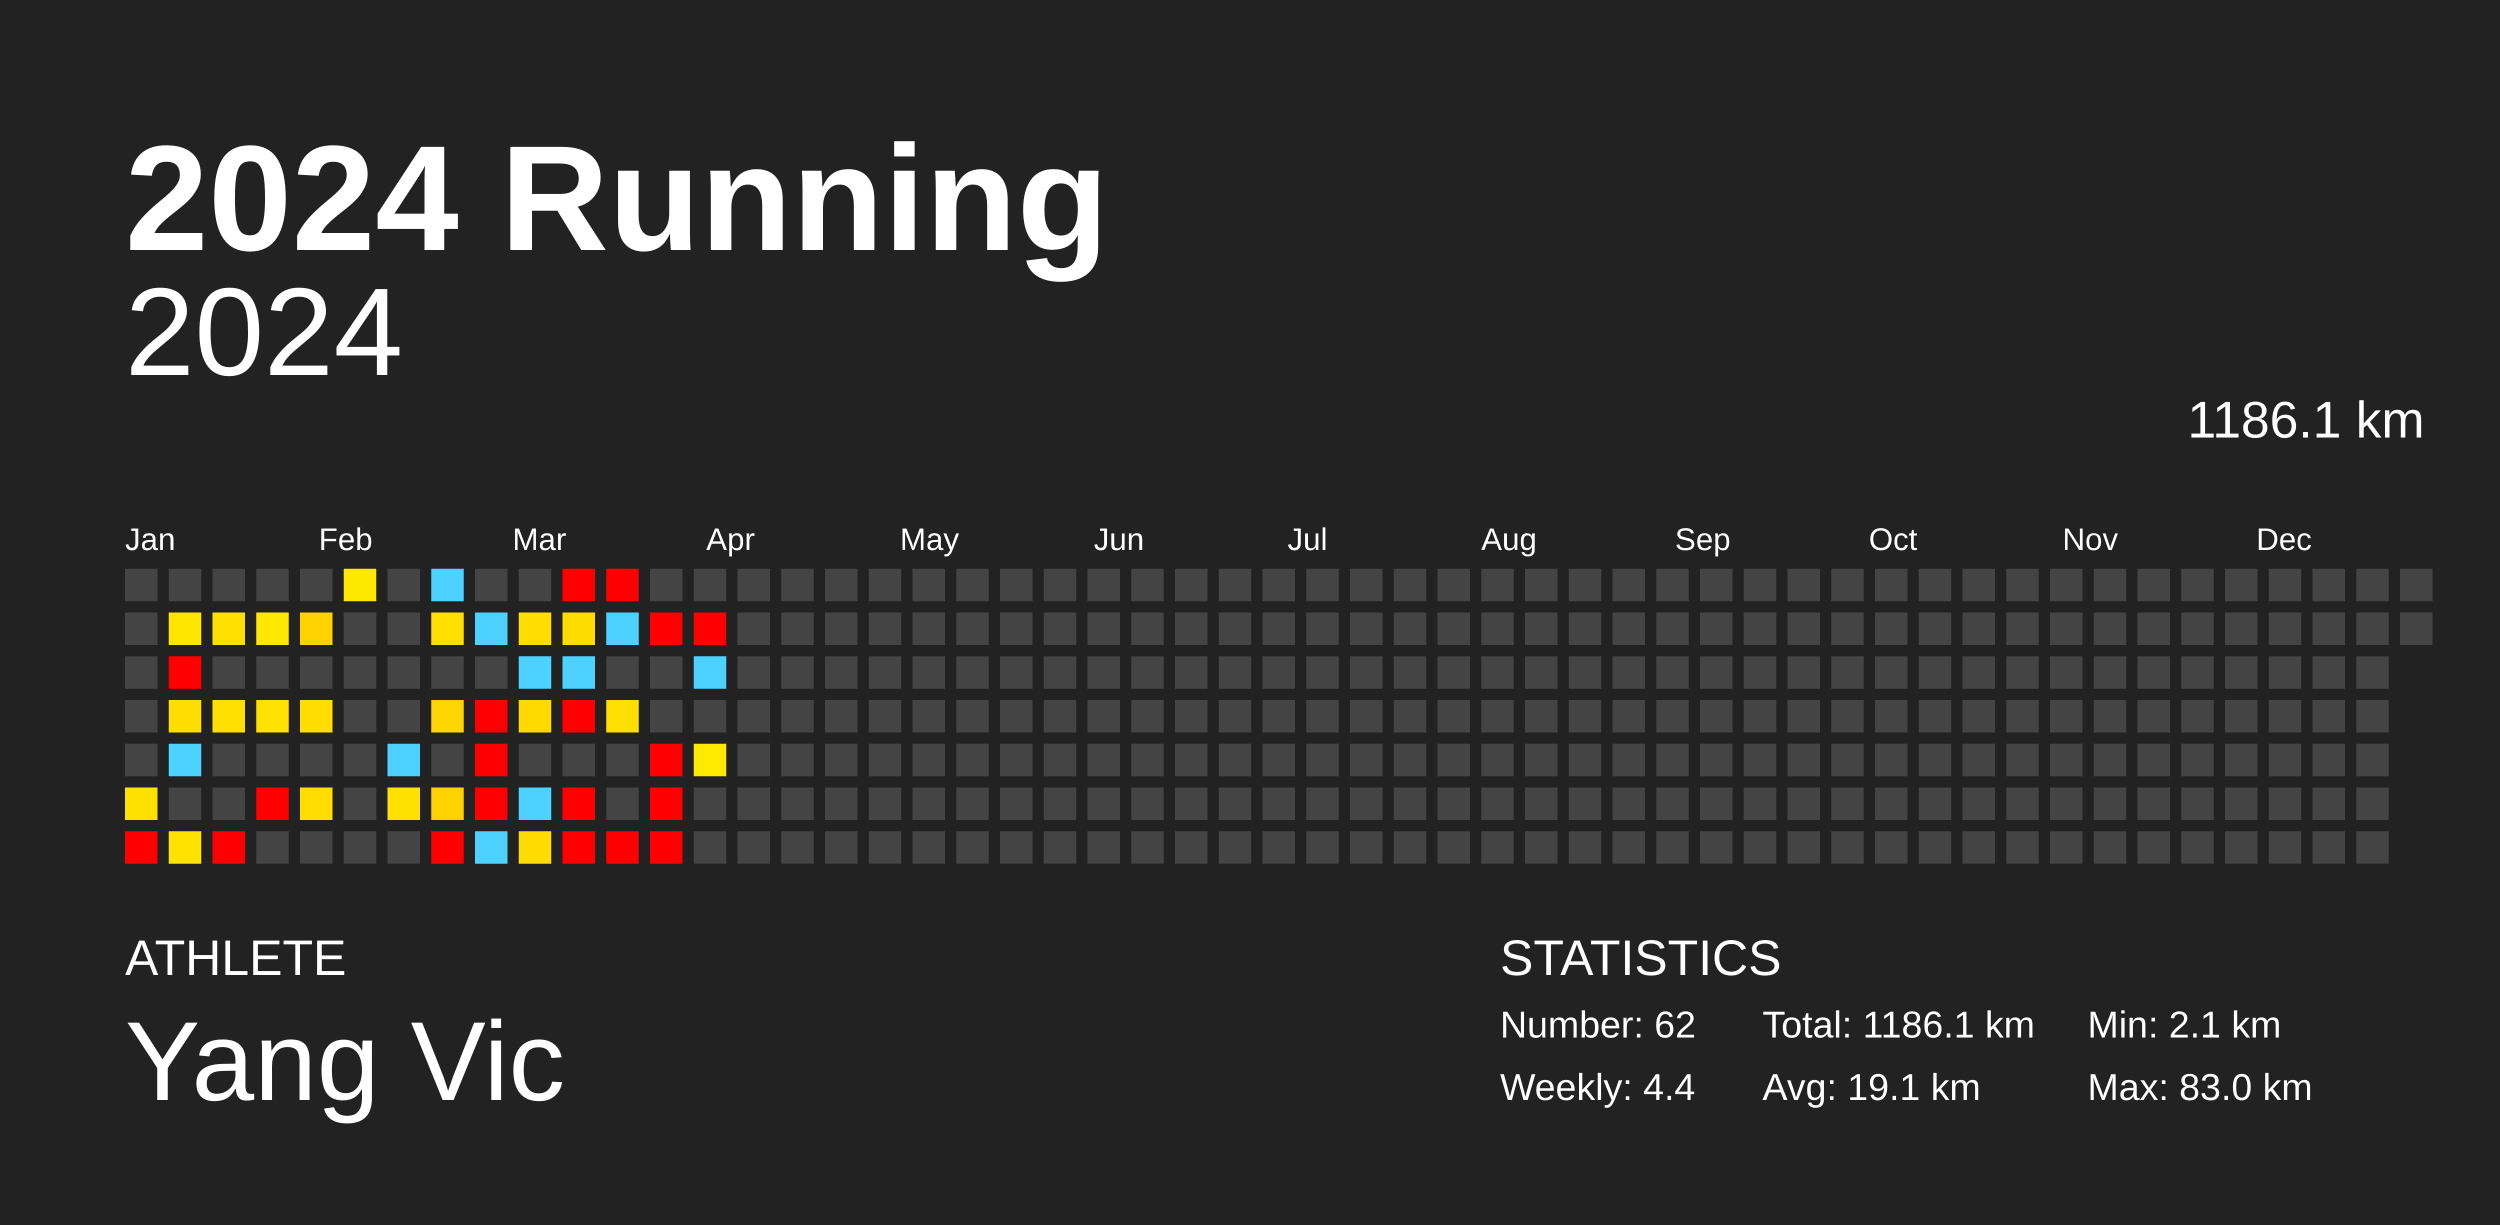
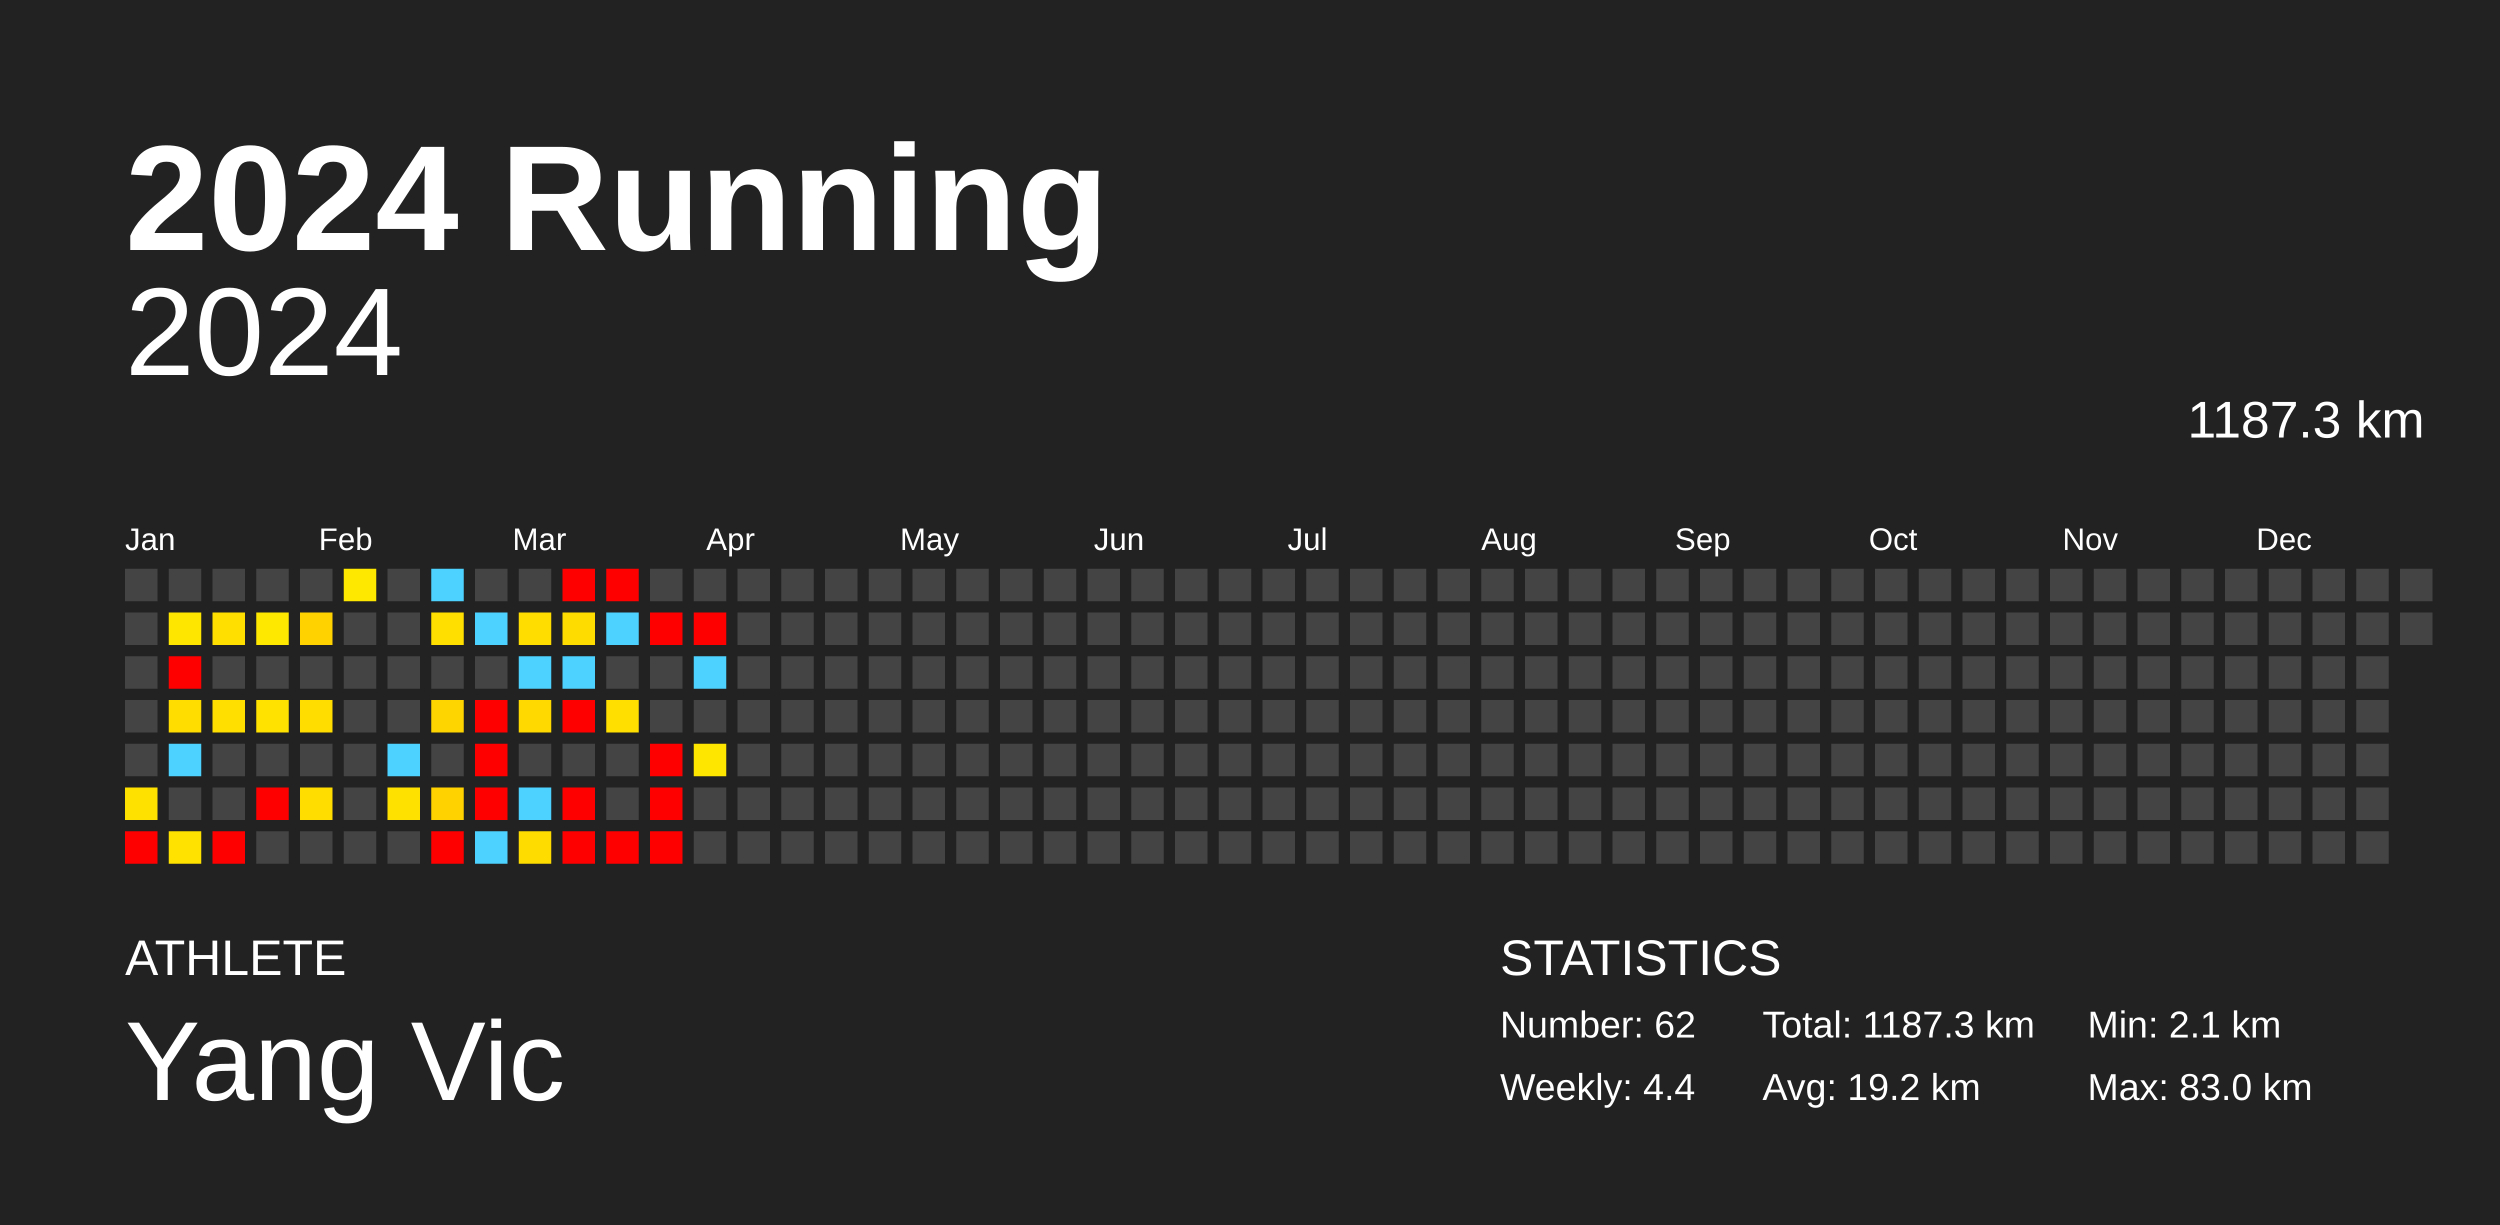
<svg xmlns="http://www.w3.org/2000/svg" baseProfile="full" height="98mm" version="1.1" viewBox="0,0,200,98" width="200mm">
  <defs />
  <rect fill="#222222" height="98" width="200" x="0" y="0" />
  <text fill="#FFFFFF" style="font-size:12px; font-family:Arial; font-weight:bold;" x="10" y="20">2024 Running</text>
  <text fill="#FFFFFF" style="font-size:4px; font-family:Arial" x="10" y="78">ATHLETE</text>
  <text fill="#FFFFFF" style="font-size:9px; font-family:Arial" x="10" y="88">Yang Vic</text>
  <text fill="#FFFFFF" style="font-size:4px; font-family:Arial" x="120" y="78">STATISTICS</text>
  <text fill="#FFFFFF" style="font-size:3px; font-family:Arial" x="120" y="83">Number: 62</text>
  <text fill="#FFFFFF" style="font-size:3px; font-family:Arial" x="120" y="88">Weekly: 4.4</text>
-   <text fill="#FFFFFF" style="font-size:3px; font-family:Arial" x="141" y="83">Total: 1186.1 km</text>
-   <text fill="#FFFFFF" style="font-size:3px; font-family:Arial" x="141" y="88">Avg: 19.1 km</text>
+   <text fill="#FFFFFF" style="font-size:3px; font-family:Arial" x="141" y="83">Total: 1187.3 km</text>
+   <text fill="#FFFFFF" style="font-size:3px; font-family:Arial" x="141" y="88">Avg: 19.2 km</text>
  <text fill="#FFFFFF" style="font-size:3px; font-family:Arial" x="167" y="83">Min: 2.1 km</text>
  <text fill="#FFFFFF" style="font-size:3px; font-family:Arial" x="167" y="88">Max: 83.0 km</text>
  <text alignment-baseline="hanging" fill="#FFFFFF" style="font-size:10.0px; font-family:Arial;" x="10" y="30">2024</text>
-   <text alignment-baseline="hanging" fill="#FFFFFF" style="font-size:4.125px; font-family:Arial;" x="175" y="35">1186.1 km</text>
+   <text alignment-baseline="hanging" fill="#FFFFFF" style="font-size:4.125px; font-family:Arial;" x="175" y="35">1187.3 km</text>
  <text fill="#FFFFFF" style="font-size:2.5px; font-family:Arial" x="10.0" y="44">Jan</text>
  <text fill="#FFFFFF" style="font-size:2.5px; font-family:Arial" x="25.5" y="44">Feb</text>
  <text fill="#FFFFFF" style="font-size:2.5px; font-family:Arial" x="41.0" y="44">Mar</text>
  <text fill="#FFFFFF" style="font-size:2.5px; font-family:Arial" x="56.5" y="44">Apr</text>
  <text fill="#FFFFFF" style="font-size:2.5px; font-family:Arial" x="72.0" y="44">May</text>
  <text fill="#FFFFFF" style="font-size:2.5px; font-family:Arial" x="87.5" y="44">Jun</text>
  <text fill="#FFFFFF" style="font-size:2.5px; font-family:Arial" x="103.0" y="44">Jul</text>
  <text fill="#FFFFFF" style="font-size:2.5px; font-family:Arial" x="118.5" y="44">Aug</text>
  <text fill="#FFFFFF" style="font-size:2.5px; font-family:Arial" x="134.0" y="44">Sep</text>
  <text fill="#FFFFFF" style="font-size:2.5px; font-family:Arial" x="149.5" y="44">Oct</text>
  <text fill="#FFFFFF" style="font-size:2.5px; font-family:Arial" x="165.0" y="44">Nov</text>
  <text fill="#FFFFFF" style="font-size:2.5px; font-family:Arial" x="180.5" y="44">Dec</text>
  <rect fill="#444444" height="2.6" width="2.6" x="10.0" y="45.5" />
  <rect fill="#444444" height="2.6" width="2.6" x="10.0" y="49.0" />
  <rect fill="#444444" height="2.6" width="2.6" x="10.0" y="52.5" />
  <rect fill="#444444" height="2.6" width="2.6" x="10.0" y="56.0" />
  <rect fill="#444444" height="2.6" width="2.6" x="10.0" y="59.5" />
  <rect fill="#ffe100" height="2.6" width="2.6" x="10.0" y="63.0" />
  <rect fill="red" height="2.6" width="2.6" x="10.0" y="66.5" />
  <rect fill="#444444" height="2.6" width="2.6" x="13.5" y="45.5" />
  <rect fill="#ffe600" height="2.6" width="2.6" x="13.5" y="49.0" />
  <rect fill="red" height="2.6" width="2.6" x="13.5" y="52.5" />
  <rect fill="#ffdd00" height="2.6" width="2.6" x="13.5" y="56.0" />
  <rect fill="#4dd2ff" height="2.6" width="2.6" x="13.5" y="59.5" />
  <rect fill="#444444" height="2.6" width="2.6" x="13.5" y="63.0" />
  <rect fill="#ffe200" height="2.6" width="2.6" x="13.5" y="66.5" />
  <rect fill="#444444" height="2.6" width="2.6" x="17.0" y="45.5" />
  <rect fill="#ffdf00" height="2.6" width="2.6" x="17.0" y="49.0" />
  <rect fill="#444444" height="2.6" width="2.6" x="17.0" y="52.5" />
  <rect fill="#ffdf00" height="2.6" width="2.6" x="17.0" y="56.0" />
  <rect fill="#444444" height="2.6" width="2.6" x="17.0" y="59.5" />
  <rect fill="#444444" height="2.6" width="2.6" x="17.0" y="63.0" />
  <rect fill="red" height="2.6" width="2.6" x="17.0" y="66.5" />
  <rect fill="#444444" height="2.6" width="2.6" x="20.5" y="45.5" />
  <rect fill="#ffe800" height="2.6" width="2.6" x="20.5" y="49.0" />
  <rect fill="#444444" height="2.6" width="2.6" x="20.5" y="52.5" />
  <rect fill="#ffe200" height="2.6" width="2.6" x="20.5" y="56.0" />
  <rect fill="#444444" height="2.6" width="2.6" x="20.5" y="59.5" />
  <rect fill="red" height="2.6" width="2.6" x="20.5" y="63.0" />
  <rect fill="#444444" height="2.6" width="2.6" x="20.5" y="66.5" />
  <rect fill="#444444" height="2.6" width="2.6" x="24.0" y="45.5" />
  <rect fill="#ffd200" height="2.6" width="2.6" x="24.0" y="49.0" />
  <rect fill="#444444" height="2.6" width="2.6" x="24.0" y="52.5" />
  <rect fill="#ffdd00" height="2.6" width="2.6" x="24.0" y="56.0" />
  <rect fill="#444444" height="2.6" width="2.6" x="24.0" y="59.5" />
  <rect fill="#ffdd00" height="2.6" width="2.6" x="24.0" y="63.0" />
  <rect fill="#444444" height="2.6" width="2.6" x="24.0" y="66.5" />
  <rect fill="#ffe800" height="2.6" width="2.6" x="27.5" y="45.5" />
  <rect fill="#444444" height="2.6" width="2.6" x="27.5" y="49.0" />
  <rect fill="#444444" height="2.6" width="2.6" x="27.5" y="52.5" />
  <rect fill="#444444" height="2.6" width="2.6" x="27.5" y="56.0" />
  <rect fill="#444444" height="2.6" width="2.6" x="27.5" y="59.5" />
  <rect fill="#444444" height="2.6" width="2.6" x="27.5" y="63.0" />
  <rect fill="#444444" height="2.6" width="2.6" x="27.5" y="66.5" />
  <rect fill="#444444" height="2.6" width="2.6" x="31.0" y="45.5" />
  <rect fill="#444444" height="2.6" width="2.6" x="31.0" y="49.0" />
  <rect fill="#444444" height="2.6" width="2.6" x="31.0" y="52.5" />
  <rect fill="#444444" height="2.6" width="2.6" x="31.0" y="56.0" />
  <rect fill="#4dd2ff" height="2.6" width="2.6" x="31.0" y="59.5" />
  <rect fill="#ffe100" height="2.6" width="2.6" x="31.0" y="63.0" />
  <rect fill="#444444" height="2.6" width="2.6" x="31.0" y="66.5" />
  <rect fill="#4dd2ff" height="2.6" width="2.6" x="34.5" y="45.5" />
  <rect fill="#ffdf00" height="2.6" width="2.6" x="34.5" y="49.0" />
  <rect fill="#444444" height="2.6" width="2.6" x="34.5" y="52.5" />
  <rect fill="#ffd500" height="2.6" width="2.6" x="34.5" y="56.0" />
  <rect fill="#444444" height="2.6" width="2.6" x="34.5" y="59.5" />
  <rect fill="#ffd200" height="2.6" width="2.6" x="34.5" y="63.0" />
  <rect fill="red" height="2.6" width="2.6" x="34.5" y="66.5" />
  <rect fill="#444444" height="2.6" width="2.6" x="38.0" y="45.5" />
  <rect fill="#4dd2ff" height="2.6" width="2.6" x="38.0" y="49.0" />
  <rect fill="#444444" height="2.6" width="2.6" x="38.0" y="52.5" />
  <rect fill="red" height="2.6" width="2.6" x="38.0" y="56.0" />
  <rect fill="red" height="2.6" width="2.6" x="38.0" y="59.5" />
  <rect fill="red" height="2.6" width="2.6" x="38.0" y="63.0" />
  <rect fill="#4dd2ff" height="2.6" width="2.6" x="38.0" y="66.5" />
  <rect fill="#444444" height="2.6" width="2.6" x="41.5" y="45.5" />
  <rect fill="#ffdd00" height="2.6" width="2.6" x="41.5" y="49.0" />
  <rect fill="#4dd2ff" height="2.6" width="2.6" x="41.5" y="52.5" />
  <rect fill="#ffd900" height="2.6" width="2.6" x="41.5" y="56.0" />
  <rect fill="#444444" height="2.6" width="2.6" x="41.5" y="59.5" />
  <rect fill="#4dd2ff" height="2.6" width="2.6" x="41.5" y="63.0" />
  <rect fill="#ffdc00" height="2.6" width="2.6" x="41.5" y="66.5" />
  <rect fill="red" height="2.6" width="2.6" x="45.0" y="45.5" />
  <rect fill="#ffdc00" height="2.6" width="2.6" x="45.0" y="49.0" />
  <rect fill="#4dd2ff" height="2.6" width="2.6" x="45.0" y="52.5" />
  <rect fill="red" height="2.6" width="2.6" x="45.0" y="56.0" />
  <rect fill="#444444" height="2.6" width="2.6" x="45.0" y="59.5" />
  <rect fill="red" height="2.6" width="2.6" x="45.0" y="63.0" />
  <rect fill="red" height="2.6" width="2.6" x="45.0" y="66.5" />
  <rect fill="red" height="2.6" width="2.6" x="48.5" y="45.5" />
  <rect fill="#4dd2ff" height="2.6" width="2.6" x="48.5" y="49.0" />
  <rect fill="#444444" height="2.6" width="2.6" x="48.5" y="52.5" />
  <rect fill="#ffdf00" height="2.6" width="2.6" x="48.5" y="56.0" />
  <rect fill="#444444" height="2.6" width="2.6" x="48.5" y="59.5" />
  <rect fill="#444444" height="2.6" width="2.6" x="48.5" y="63.0" />
  <rect fill="red" height="2.6" width="2.6" x="48.5" y="66.5" />
  <rect fill="#444444" height="2.6" width="2.6" x="52.0" y="45.5" />
  <rect fill="red" height="2.6" width="2.6" x="52.0" y="49.0" />
  <rect fill="#444444" height="2.6" width="2.6" x="52.0" y="52.5" />
  <rect fill="#444444" height="2.6" width="2.6" x="52.0" y="56.0" />
  <rect fill="red" height="2.6" width="2.6" x="52.0" y="59.5" />
  <rect fill="red" height="2.6" width="2.6" x="52.0" y="63.0" />
  <rect fill="red" height="2.6" width="2.6" x="52.0" y="66.5" />
  <rect fill="#444444" height="2.6" width="2.6" x="55.5" y="45.5" />
  <rect fill="red" height="2.6" width="2.6" x="55.5" y="49.0" />
  <rect fill="#4dd2ff" height="2.6" width="2.6" x="55.5" y="52.5" />
  <rect fill="#444444" height="2.6" width="2.6" x="55.5" y="56.0" />
-   <rect fill="#ffe900" height="2.6" width="2.6" x="55.5" y="59.5" />
+   <rect fill="#ffe600" height="2.6" width="2.6" x="55.5" y="59.5" />
  <rect fill="#444444" height="2.6" width="2.6" x="55.5" y="63.0" />
  <rect fill="#444444" height="2.6" width="2.6" x="55.5" y="66.5" />
  <rect fill="#444444" height="2.6" width="2.6" x="59.0" y="45.5" />
  <rect fill="#444444" height="2.6" width="2.6" x="59.0" y="49.0" />
  <rect fill="#444444" height="2.6" width="2.6" x="59.0" y="52.5" />
  <rect fill="#444444" height="2.6" width="2.6" x="59.0" y="56.0" />
  <rect fill="#444444" height="2.6" width="2.6" x="59.0" y="59.5" />
  <rect fill="#444444" height="2.6" width="2.6" x="59.0" y="63.0" />
  <rect fill="#444444" height="2.6" width="2.6" x="59.0" y="66.5" />
  <rect fill="#444444" height="2.6" width="2.6" x="62.5" y="45.5" />
  <rect fill="#444444" height="2.6" width="2.6" x="62.5" y="49.0" />
  <rect fill="#444444" height="2.6" width="2.6" x="62.5" y="52.5" />
  <rect fill="#444444" height="2.6" width="2.6" x="62.5" y="56.0" />
  <rect fill="#444444" height="2.6" width="2.6" x="62.5" y="59.5" />
  <rect fill="#444444" height="2.6" width="2.6" x="62.5" y="63.0" />
  <rect fill="#444444" height="2.6" width="2.6" x="62.5" y="66.5" />
  <rect fill="#444444" height="2.6" width="2.6" x="66.0" y="45.5" />
  <rect fill="#444444" height="2.6" width="2.6" x="66.0" y="49.0" />
  <rect fill="#444444" height="2.6" width="2.6" x="66.0" y="52.5" />
  <rect fill="#444444" height="2.6" width="2.6" x="66.0" y="56.0" />
  <rect fill="#444444" height="2.6" width="2.6" x="66.0" y="59.5" />
  <rect fill="#444444" height="2.6" width="2.6" x="66.0" y="63.0" />
  <rect fill="#444444" height="2.6" width="2.6" x="66.0" y="66.5" />
  <rect fill="#444444" height="2.6" width="2.6" x="69.5" y="45.5" />
  <rect fill="#444444" height="2.6" width="2.6" x="69.5" y="49.0" />
  <rect fill="#444444" height="2.6" width="2.6" x="69.5" y="52.5" />
  <rect fill="#444444" height="2.6" width="2.6" x="69.5" y="56.0" />
  <rect fill="#444444" height="2.6" width="2.6" x="69.5" y="59.5" />
  <rect fill="#444444" height="2.6" width="2.6" x="69.5" y="63.0" />
  <rect fill="#444444" height="2.6" width="2.6" x="69.5" y="66.5" />
  <rect fill="#444444" height="2.6" width="2.6" x="73.0" y="45.5" />
  <rect fill="#444444" height="2.6" width="2.6" x="73.0" y="49.0" />
  <rect fill="#444444" height="2.6" width="2.6" x="73.0" y="52.5" />
  <rect fill="#444444" height="2.6" width="2.6" x="73.0" y="56.0" />
  <rect fill="#444444" height="2.6" width="2.6" x="73.0" y="59.5" />
  <rect fill="#444444" height="2.6" width="2.6" x="73.0" y="63.0" />
  <rect fill="#444444" height="2.6" width="2.6" x="73.0" y="66.5" />
  <rect fill="#444444" height="2.6" width="2.6" x="76.5" y="45.5" />
  <rect fill="#444444" height="2.6" width="2.6" x="76.5" y="49.0" />
  <rect fill="#444444" height="2.6" width="2.6" x="76.5" y="52.5" />
  <rect fill="#444444" height="2.6" width="2.6" x="76.5" y="56.0" />
  <rect fill="#444444" height="2.6" width="2.6" x="76.5" y="59.5" />
  <rect fill="#444444" height="2.6" width="2.6" x="76.5" y="63.0" />
  <rect fill="#444444" height="2.6" width="2.6" x="76.5" y="66.5" />
  <rect fill="#444444" height="2.6" width="2.6" x="80.0" y="45.5" />
  <rect fill="#444444" height="2.6" width="2.6" x="80.0" y="49.0" />
  <rect fill="#444444" height="2.6" width="2.6" x="80.0" y="52.5" />
  <rect fill="#444444" height="2.6" width="2.6" x="80.0" y="56.0" />
  <rect fill="#444444" height="2.6" width="2.6" x="80.0" y="59.5" />
  <rect fill="#444444" height="2.6" width="2.6" x="80.0" y="63.0" />
  <rect fill="#444444" height="2.6" width="2.6" x="80.0" y="66.5" />
  <rect fill="#444444" height="2.6" width="2.6" x="83.5" y="45.5" />
  <rect fill="#444444" height="2.6" width="2.6" x="83.5" y="49.0" />
  <rect fill="#444444" height="2.6" width="2.6" x="83.5" y="52.5" />
  <rect fill="#444444" height="2.6" width="2.6" x="83.5" y="56.0" />
  <rect fill="#444444" height="2.6" width="2.6" x="83.5" y="59.5" />
  <rect fill="#444444" height="2.6" width="2.6" x="83.5" y="63.0" />
  <rect fill="#444444" height="2.6" width="2.6" x="83.5" y="66.5" />
  <rect fill="#444444" height="2.6" width="2.6" x="87.0" y="45.5" />
  <rect fill="#444444" height="2.6" width="2.6" x="87.0" y="49.0" />
  <rect fill="#444444" height="2.6" width="2.6" x="87.0" y="52.5" />
  <rect fill="#444444" height="2.6" width="2.6" x="87.0" y="56.0" />
  <rect fill="#444444" height="2.6" width="2.6" x="87.0" y="59.5" />
  <rect fill="#444444" height="2.6" width="2.6" x="87.0" y="63.0" />
  <rect fill="#444444" height="2.6" width="2.6" x="87.0" y="66.5" />
  <rect fill="#444444" height="2.6" width="2.6" x="90.5" y="45.5" />
  <rect fill="#444444" height="2.6" width="2.6" x="90.5" y="49.0" />
  <rect fill="#444444" height="2.6" width="2.6" x="90.5" y="52.5" />
  <rect fill="#444444" height="2.6" width="2.6" x="90.5" y="56.0" />
  <rect fill="#444444" height="2.6" width="2.6" x="90.5" y="59.5" />
  <rect fill="#444444" height="2.6" width="2.6" x="90.5" y="63.0" />
  <rect fill="#444444" height="2.6" width="2.6" x="90.5" y="66.5" />
  <rect fill="#444444" height="2.6" width="2.6" x="94.0" y="45.5" />
  <rect fill="#444444" height="2.6" width="2.6" x="94.0" y="49.0" />
  <rect fill="#444444" height="2.6" width="2.6" x="94.0" y="52.5" />
  <rect fill="#444444" height="2.6" width="2.6" x="94.0" y="56.0" />
  <rect fill="#444444" height="2.6" width="2.6" x="94.0" y="59.5" />
  <rect fill="#444444" height="2.6" width="2.6" x="94.0" y="63.0" />
  <rect fill="#444444" height="2.6" width="2.6" x="94.0" y="66.5" />
  <rect fill="#444444" height="2.6" width="2.6" x="97.5" y="45.5" />
  <rect fill="#444444" height="2.6" width="2.6" x="97.5" y="49.0" />
  <rect fill="#444444" height="2.6" width="2.6" x="97.5" y="52.5" />
  <rect fill="#444444" height="2.6" width="2.6" x="97.5" y="56.0" />
  <rect fill="#444444" height="2.6" width="2.6" x="97.5" y="59.5" />
  <rect fill="#444444" height="2.6" width="2.6" x="97.5" y="63.0" />
  <rect fill="#444444" height="2.6" width="2.6" x="97.5" y="66.5" />
  <rect fill="#444444" height="2.6" width="2.6" x="101.0" y="45.5" />
  <rect fill="#444444" height="2.6" width="2.6" x="101.0" y="49.0" />
  <rect fill="#444444" height="2.6" width="2.6" x="101.0" y="52.5" />
  <rect fill="#444444" height="2.6" width="2.6" x="101.0" y="56.0" />
  <rect fill="#444444" height="2.6" width="2.6" x="101.0" y="59.5" />
  <rect fill="#444444" height="2.6" width="2.6" x="101.0" y="63.0" />
  <rect fill="#444444" height="2.6" width="2.6" x="101.0" y="66.5" />
  <rect fill="#444444" height="2.6" width="2.6" x="104.5" y="45.5" />
  <rect fill="#444444" height="2.6" width="2.6" x="104.5" y="49.0" />
  <rect fill="#444444" height="2.6" width="2.6" x="104.5" y="52.5" />
  <rect fill="#444444" height="2.6" width="2.6" x="104.5" y="56.0" />
  <rect fill="#444444" height="2.6" width="2.6" x="104.5" y="59.5" />
  <rect fill="#444444" height="2.6" width="2.6" x="104.5" y="63.0" />
  <rect fill="#444444" height="2.6" width="2.6" x="104.5" y="66.5" />
  <rect fill="#444444" height="2.6" width="2.6" x="108.0" y="45.5" />
  <rect fill="#444444" height="2.6" width="2.6" x="108.0" y="49.0" />
  <rect fill="#444444" height="2.6" width="2.6" x="108.0" y="52.5" />
  <rect fill="#444444" height="2.6" width="2.6" x="108.0" y="56.0" />
  <rect fill="#444444" height="2.6" width="2.6" x="108.0" y="59.5" />
  <rect fill="#444444" height="2.6" width="2.6" x="108.0" y="63.0" />
  <rect fill="#444444" height="2.6" width="2.6" x="108.0" y="66.5" />
  <rect fill="#444444" height="2.6" width="2.6" x="111.5" y="45.5" />
  <rect fill="#444444" height="2.6" width="2.6" x="111.5" y="49.0" />
  <rect fill="#444444" height="2.6" width="2.6" x="111.5" y="52.5" />
  <rect fill="#444444" height="2.6" width="2.6" x="111.5" y="56.0" />
  <rect fill="#444444" height="2.6" width="2.6" x="111.5" y="59.5" />
  <rect fill="#444444" height="2.6" width="2.6" x="111.5" y="63.0" />
  <rect fill="#444444" height="2.6" width="2.6" x="111.5" y="66.5" />
  <rect fill="#444444" height="2.6" width="2.6" x="115.0" y="45.5" />
  <rect fill="#444444" height="2.6" width="2.6" x="115.0" y="49.0" />
  <rect fill="#444444" height="2.6" width="2.6" x="115.0" y="52.5" />
  <rect fill="#444444" height="2.6" width="2.6" x="115.0" y="56.0" />
  <rect fill="#444444" height="2.6" width="2.6" x="115.0" y="59.5" />
  <rect fill="#444444" height="2.6" width="2.6" x="115.0" y="63.0" />
  <rect fill="#444444" height="2.6" width="2.6" x="115.0" y="66.5" />
  <rect fill="#444444" height="2.6" width="2.6" x="118.5" y="45.5" />
  <rect fill="#444444" height="2.6" width="2.6" x="118.5" y="49.0" />
  <rect fill="#444444" height="2.6" width="2.6" x="118.5" y="52.5" />
  <rect fill="#444444" height="2.6" width="2.6" x="118.5" y="56.0" />
  <rect fill="#444444" height="2.6" width="2.6" x="118.5" y="59.5" />
  <rect fill="#444444" height="2.6" width="2.6" x="118.5" y="63.0" />
  <rect fill="#444444" height="2.6" width="2.6" x="118.5" y="66.5" />
  <rect fill="#444444" height="2.6" width="2.6" x="122.0" y="45.5" />
  <rect fill="#444444" height="2.6" width="2.6" x="122.0" y="49.0" />
  <rect fill="#444444" height="2.6" width="2.6" x="122.0" y="52.5" />
  <rect fill="#444444" height="2.6" width="2.6" x="122.0" y="56.0" />
  <rect fill="#444444" height="2.6" width="2.6" x="122.0" y="59.5" />
  <rect fill="#444444" height="2.6" width="2.6" x="122.0" y="63.0" />
  <rect fill="#444444" height="2.6" width="2.6" x="122.0" y="66.5" />
  <rect fill="#444444" height="2.6" width="2.6" x="125.5" y="45.5" />
  <rect fill="#444444" height="2.6" width="2.6" x="125.5" y="49.0" />
  <rect fill="#444444" height="2.6" width="2.6" x="125.5" y="52.5" />
  <rect fill="#444444" height="2.6" width="2.6" x="125.5" y="56.0" />
  <rect fill="#444444" height="2.6" width="2.6" x="125.5" y="59.5" />
  <rect fill="#444444" height="2.6" width="2.6" x="125.5" y="63.0" />
  <rect fill="#444444" height="2.6" width="2.6" x="125.5" y="66.5" />
  <rect fill="#444444" height="2.6" width="2.6" x="129.0" y="45.5" />
  <rect fill="#444444" height="2.6" width="2.6" x="129.0" y="49.0" />
  <rect fill="#444444" height="2.6" width="2.6" x="129.0" y="52.5" />
  <rect fill="#444444" height="2.6" width="2.6" x="129.0" y="56.0" />
  <rect fill="#444444" height="2.6" width="2.6" x="129.0" y="59.5" />
  <rect fill="#444444" height="2.6" width="2.6" x="129.0" y="63.0" />
  <rect fill="#444444" height="2.6" width="2.6" x="129.0" y="66.5" />
  <rect fill="#444444" height="2.6" width="2.6" x="132.5" y="45.5" />
  <rect fill="#444444" height="2.6" width="2.6" x="132.5" y="49.0" />
  <rect fill="#444444" height="2.6" width="2.6" x="132.5" y="52.5" />
  <rect fill="#444444" height="2.6" width="2.6" x="132.5" y="56.0" />
  <rect fill="#444444" height="2.6" width="2.6" x="132.5" y="59.5" />
  <rect fill="#444444" height="2.6" width="2.6" x="132.5" y="63.0" />
  <rect fill="#444444" height="2.6" width="2.6" x="132.5" y="66.5" />
  <rect fill="#444444" height="2.6" width="2.6" x="136.0" y="45.5" />
  <rect fill="#444444" height="2.6" width="2.6" x="136.0" y="49.0" />
  <rect fill="#444444" height="2.6" width="2.6" x="136.0" y="52.5" />
  <rect fill="#444444" height="2.6" width="2.6" x="136.0" y="56.0" />
  <rect fill="#444444" height="2.6" width="2.6" x="136.0" y="59.5" />
  <rect fill="#444444" height="2.6" width="2.6" x="136.0" y="63.0" />
  <rect fill="#444444" height="2.6" width="2.6" x="136.0" y="66.5" />
  <rect fill="#444444" height="2.6" width="2.6" x="139.5" y="45.5" />
  <rect fill="#444444" height="2.6" width="2.6" x="139.5" y="49.0" />
  <rect fill="#444444" height="2.6" width="2.6" x="139.5" y="52.5" />
  <rect fill="#444444" height="2.6" width="2.6" x="139.5" y="56.0" />
  <rect fill="#444444" height="2.6" width="2.6" x="139.5" y="59.5" />
  <rect fill="#444444" height="2.6" width="2.6" x="139.5" y="63.0" />
  <rect fill="#444444" height="2.6" width="2.6" x="139.5" y="66.5" />
  <rect fill="#444444" height="2.6" width="2.6" x="143.0" y="45.5" />
  <rect fill="#444444" height="2.6" width="2.6" x="143.0" y="49.0" />
  <rect fill="#444444" height="2.6" width="2.6" x="143.0" y="52.5" />
  <rect fill="#444444" height="2.6" width="2.6" x="143.0" y="56.0" />
  <rect fill="#444444" height="2.6" width="2.6" x="143.0" y="59.5" />
  <rect fill="#444444" height="2.6" width="2.6" x="143.0" y="63.0" />
  <rect fill="#444444" height="2.6" width="2.6" x="143.0" y="66.5" />
  <rect fill="#444444" height="2.6" width="2.6" x="146.5" y="45.5" />
  <rect fill="#444444" height="2.6" width="2.6" x="146.5" y="49.0" />
  <rect fill="#444444" height="2.6" width="2.6" x="146.5" y="52.5" />
  <rect fill="#444444" height="2.6" width="2.6" x="146.5" y="56.0" />
  <rect fill="#444444" height="2.6" width="2.6" x="146.5" y="59.5" />
  <rect fill="#444444" height="2.6" width="2.6" x="146.5" y="63.0" />
  <rect fill="#444444" height="2.6" width="2.6" x="146.5" y="66.5" />
  <rect fill="#444444" height="2.6" width="2.6" x="150.0" y="45.5" />
  <rect fill="#444444" height="2.6" width="2.6" x="150.0" y="49.0" />
  <rect fill="#444444" height="2.6" width="2.6" x="150.0" y="52.5" />
  <rect fill="#444444" height="2.6" width="2.6" x="150.0" y="56.0" />
  <rect fill="#444444" height="2.6" width="2.6" x="150.0" y="59.5" />
  <rect fill="#444444" height="2.6" width="2.6" x="150.0" y="63.0" />
  <rect fill="#444444" height="2.6" width="2.6" x="150.0" y="66.5" />
  <rect fill="#444444" height="2.6" width="2.6" x="153.5" y="45.5" />
  <rect fill="#444444" height="2.6" width="2.6" x="153.5" y="49.0" />
  <rect fill="#444444" height="2.6" width="2.6" x="153.5" y="52.5" />
  <rect fill="#444444" height="2.6" width="2.6" x="153.5" y="56.0" />
  <rect fill="#444444" height="2.6" width="2.6" x="153.5" y="59.5" />
  <rect fill="#444444" height="2.6" width="2.6" x="153.5" y="63.0" />
  <rect fill="#444444" height="2.6" width="2.6" x="153.5" y="66.5" />
  <rect fill="#444444" height="2.6" width="2.6" x="157.0" y="45.5" />
  <rect fill="#444444" height="2.6" width="2.6" x="157.0" y="49.0" />
  <rect fill="#444444" height="2.6" width="2.6" x="157.0" y="52.5" />
  <rect fill="#444444" height="2.6" width="2.6" x="157.0" y="56.0" />
  <rect fill="#444444" height="2.6" width="2.6" x="157.0" y="59.5" />
  <rect fill="#444444" height="2.6" width="2.6" x="157.0" y="63.0" />
  <rect fill="#444444" height="2.6" width="2.6" x="157.0" y="66.5" />
  <rect fill="#444444" height="2.6" width="2.6" x="160.5" y="45.5" />
  <rect fill="#444444" height="2.6" width="2.6" x="160.5" y="49.0" />
  <rect fill="#444444" height="2.6" width="2.6" x="160.5" y="52.5" />
  <rect fill="#444444" height="2.6" width="2.6" x="160.5" y="56.0" />
  <rect fill="#444444" height="2.6" width="2.6" x="160.5" y="59.5" />
  <rect fill="#444444" height="2.6" width="2.6" x="160.5" y="63.0" />
  <rect fill="#444444" height="2.6" width="2.6" x="160.5" y="66.5" />
  <rect fill="#444444" height="2.6" width="2.6" x="164.0" y="45.5" />
  <rect fill="#444444" height="2.6" width="2.6" x="164.0" y="49.0" />
  <rect fill="#444444" height="2.6" width="2.6" x="164.0" y="52.5" />
  <rect fill="#444444" height="2.6" width="2.6" x="164.0" y="56.0" />
  <rect fill="#444444" height="2.6" width="2.6" x="164.0" y="59.5" />
  <rect fill="#444444" height="2.6" width="2.6" x="164.0" y="63.0" />
  <rect fill="#444444" height="2.6" width="2.6" x="164.0" y="66.5" />
  <rect fill="#444444" height="2.6" width="2.6" x="167.5" y="45.5" />
  <rect fill="#444444" height="2.6" width="2.6" x="167.5" y="49.0" />
  <rect fill="#444444" height="2.6" width="2.6" x="167.5" y="52.5" />
  <rect fill="#444444" height="2.6" width="2.6" x="167.5" y="56.0" />
  <rect fill="#444444" height="2.6" width="2.6" x="167.5" y="59.5" />
  <rect fill="#444444" height="2.6" width="2.6" x="167.5" y="63.0" />
  <rect fill="#444444" height="2.6" width="2.6" x="167.5" y="66.5" />
  <rect fill="#444444" height="2.6" width="2.6" x="171.0" y="45.5" />
  <rect fill="#444444" height="2.6" width="2.6" x="171.0" y="49.0" />
  <rect fill="#444444" height="2.6" width="2.6" x="171.0" y="52.5" />
  <rect fill="#444444" height="2.6" width="2.6" x="171.0" y="56.0" />
  <rect fill="#444444" height="2.6" width="2.6" x="171.0" y="59.5" />
  <rect fill="#444444" height="2.6" width="2.6" x="171.0" y="63.0" />
  <rect fill="#444444" height="2.6" width="2.6" x="171.0" y="66.5" />
  <rect fill="#444444" height="2.6" width="2.6" x="174.5" y="45.5" />
  <rect fill="#444444" height="2.6" width="2.6" x="174.5" y="49.0" />
  <rect fill="#444444" height="2.6" width="2.6" x="174.5" y="52.5" />
  <rect fill="#444444" height="2.6" width="2.6" x="174.5" y="56.0" />
  <rect fill="#444444" height="2.6" width="2.6" x="174.5" y="59.5" />
  <rect fill="#444444" height="2.6" width="2.6" x="174.5" y="63.0" />
  <rect fill="#444444" height="2.6" width="2.6" x="174.5" y="66.5" />
  <rect fill="#444444" height="2.6" width="2.6" x="178.0" y="45.5" />
  <rect fill="#444444" height="2.6" width="2.6" x="178.0" y="49.0" />
  <rect fill="#444444" height="2.6" width="2.6" x="178.0" y="52.5" />
  <rect fill="#444444" height="2.6" width="2.6" x="178.0" y="56.0" />
  <rect fill="#444444" height="2.6" width="2.6" x="178.0" y="59.5" />
  <rect fill="#444444" height="2.6" width="2.6" x="178.0" y="63.0" />
  <rect fill="#444444" height="2.6" width="2.6" x="178.0" y="66.5" />
  <rect fill="#444444" height="2.6" width="2.6" x="181.5" y="45.5" />
  <rect fill="#444444" height="2.6" width="2.6" x="181.5" y="49.0" />
  <rect fill="#444444" height="2.6" width="2.6" x="181.5" y="52.5" />
  <rect fill="#444444" height="2.6" width="2.6" x="181.5" y="56.0" />
  <rect fill="#444444" height="2.6" width="2.6" x="181.5" y="59.5" />
  <rect fill="#444444" height="2.6" width="2.6" x="181.5" y="63.0" />
  <rect fill="#444444" height="2.6" width="2.6" x="181.5" y="66.5" />
  <rect fill="#444444" height="2.6" width="2.6" x="185.0" y="45.5" />
  <rect fill="#444444" height="2.6" width="2.6" x="185.0" y="49.0" />
  <rect fill="#444444" height="2.6" width="2.6" x="185.0" y="52.5" />
  <rect fill="#444444" height="2.6" width="2.6" x="185.0" y="56.0" />
  <rect fill="#444444" height="2.6" width="2.6" x="185.0" y="59.5" />
  <rect fill="#444444" height="2.6" width="2.6" x="185.0" y="63.0" />
  <rect fill="#444444" height="2.6" width="2.6" x="185.0" y="66.5" />
  <rect fill="#444444" height="2.6" width="2.6" x="188.5" y="45.5" />
  <rect fill="#444444" height="2.6" width="2.6" x="188.5" y="49.0" />
  <rect fill="#444444" height="2.6" width="2.6" x="188.5" y="52.5" />
  <rect fill="#444444" height="2.6" width="2.6" x="188.5" y="56.0" />
  <rect fill="#444444" height="2.6" width="2.6" x="188.5" y="59.5" />
  <rect fill="#444444" height="2.6" width="2.6" x="188.5" y="63.0" />
  <rect fill="#444444" height="2.6" width="2.6" x="188.5" y="66.5" />
  <rect fill="#444444" height="2.6" width="2.6" x="192.0" y="45.5" />
  <rect fill="#444444" height="2.6" width="2.6" x="192.0" y="49.0" />
</svg>
